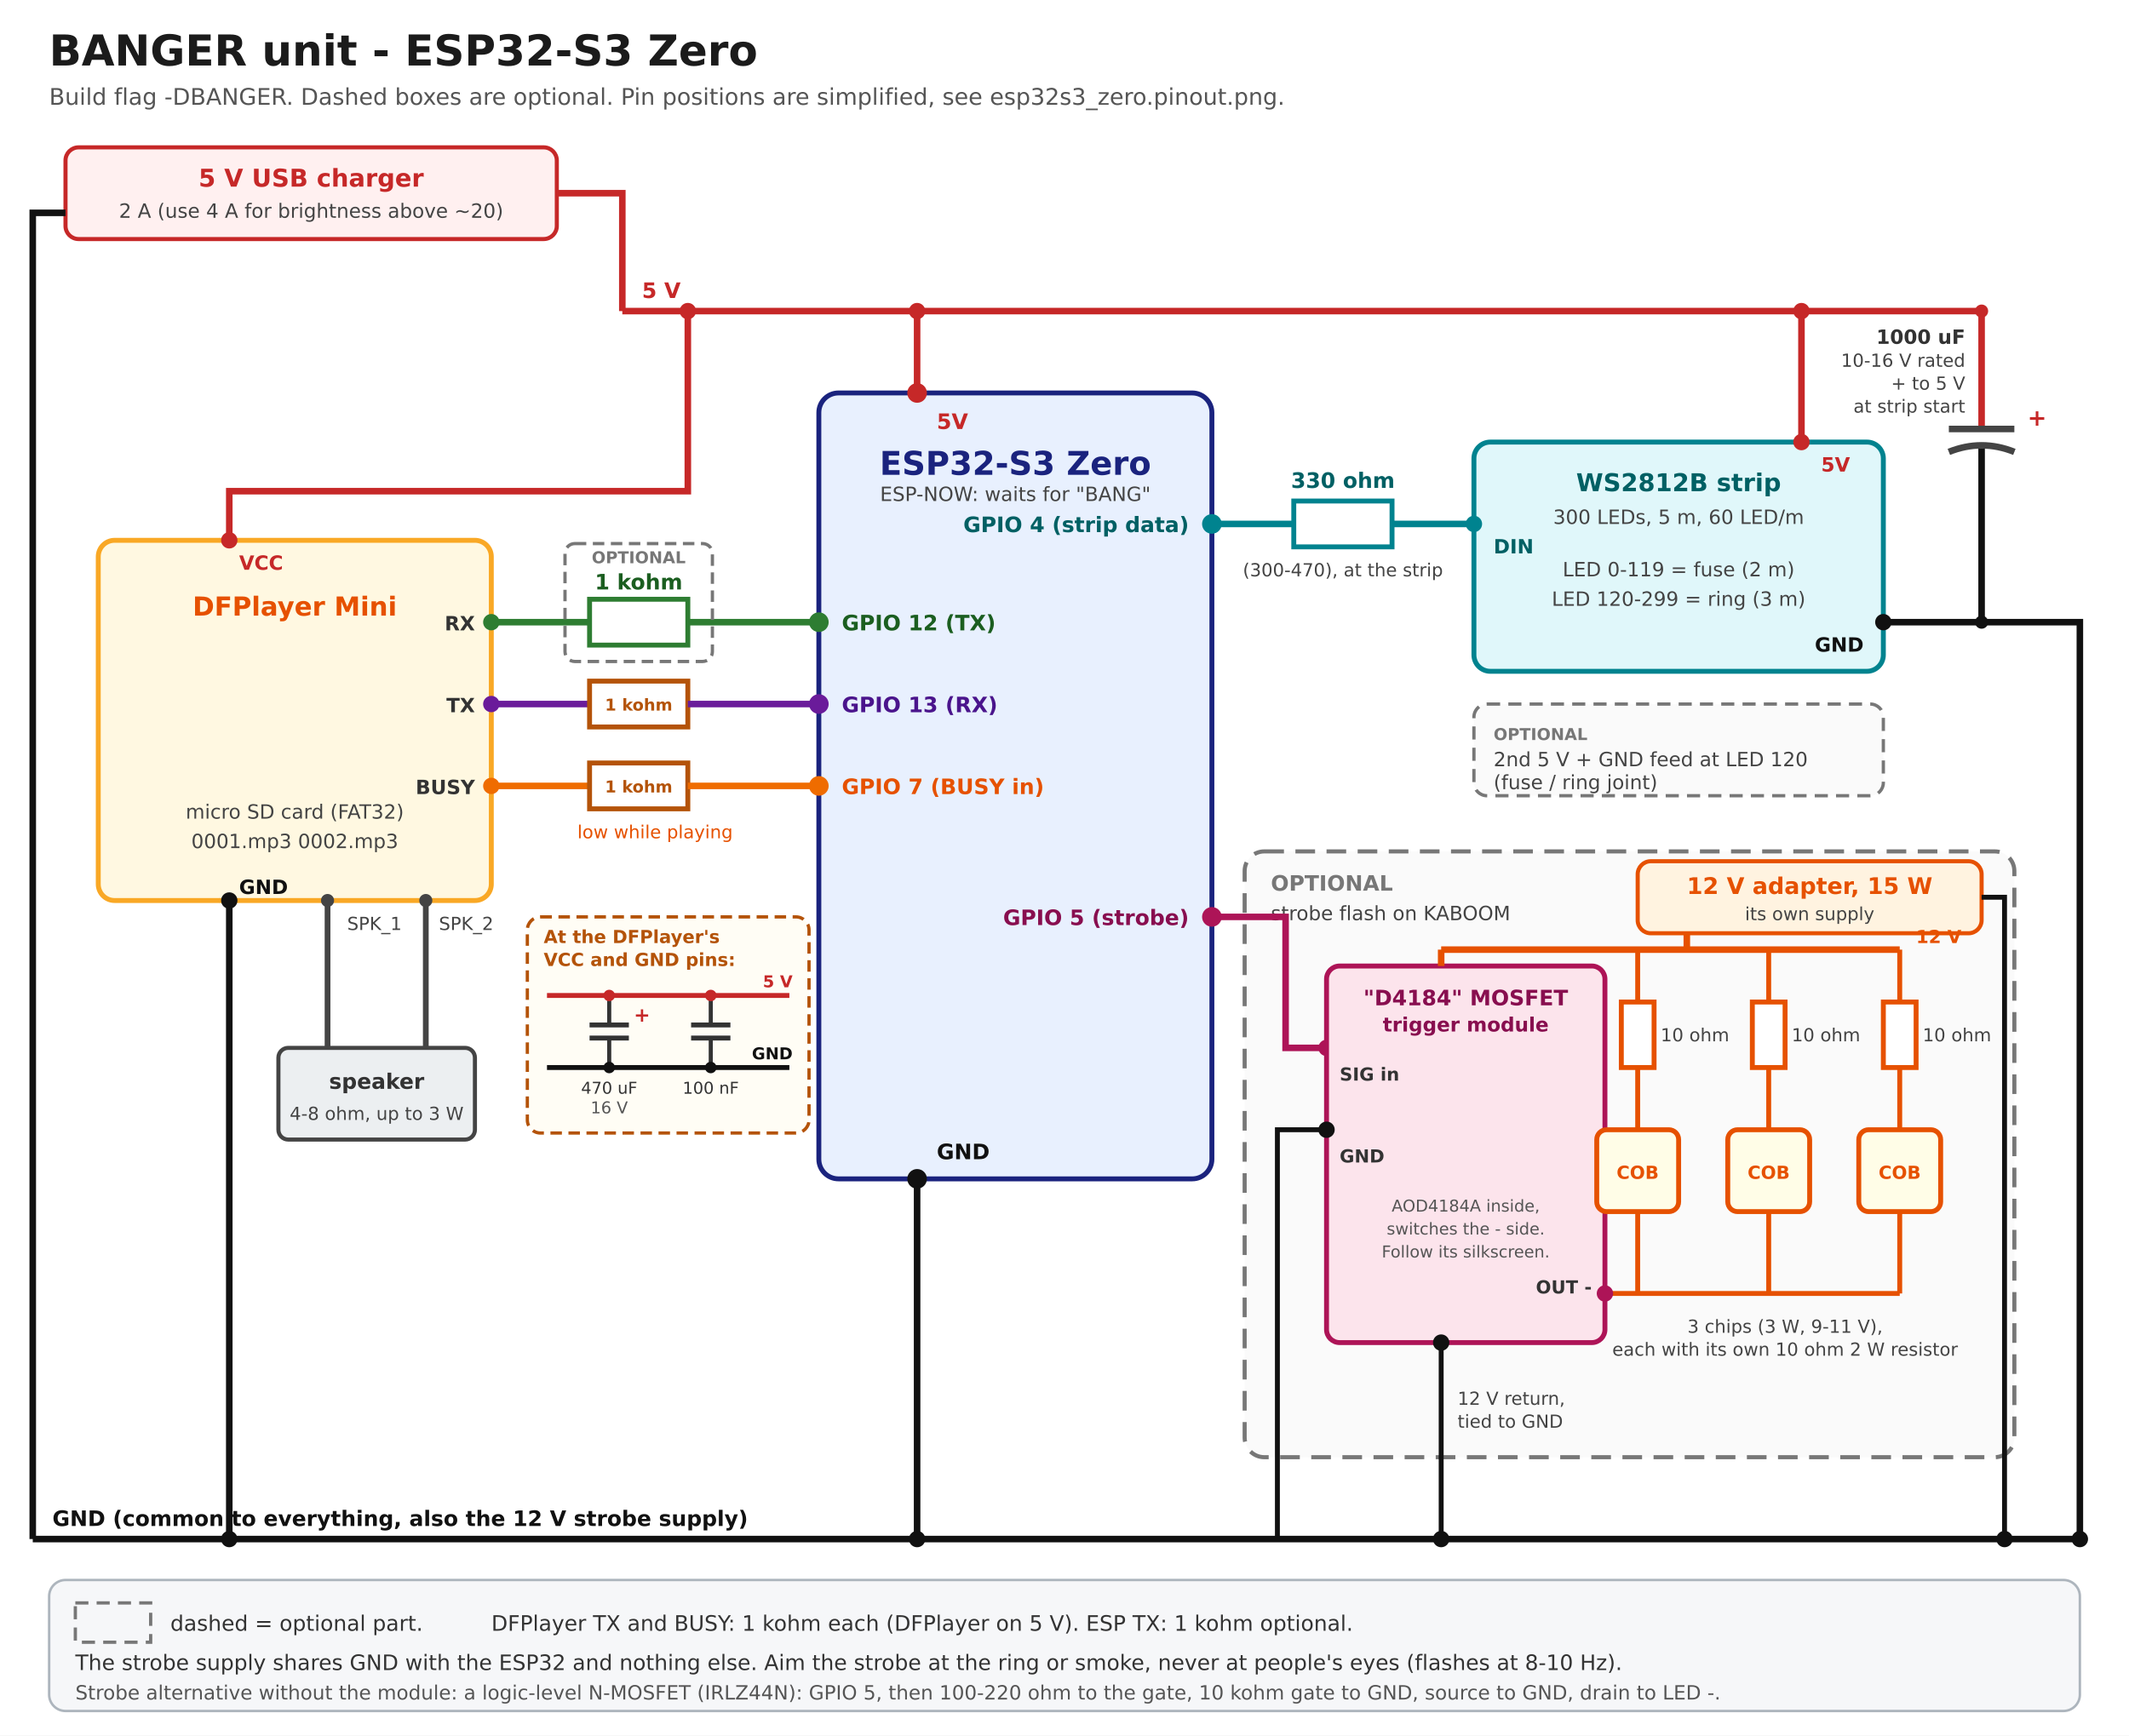
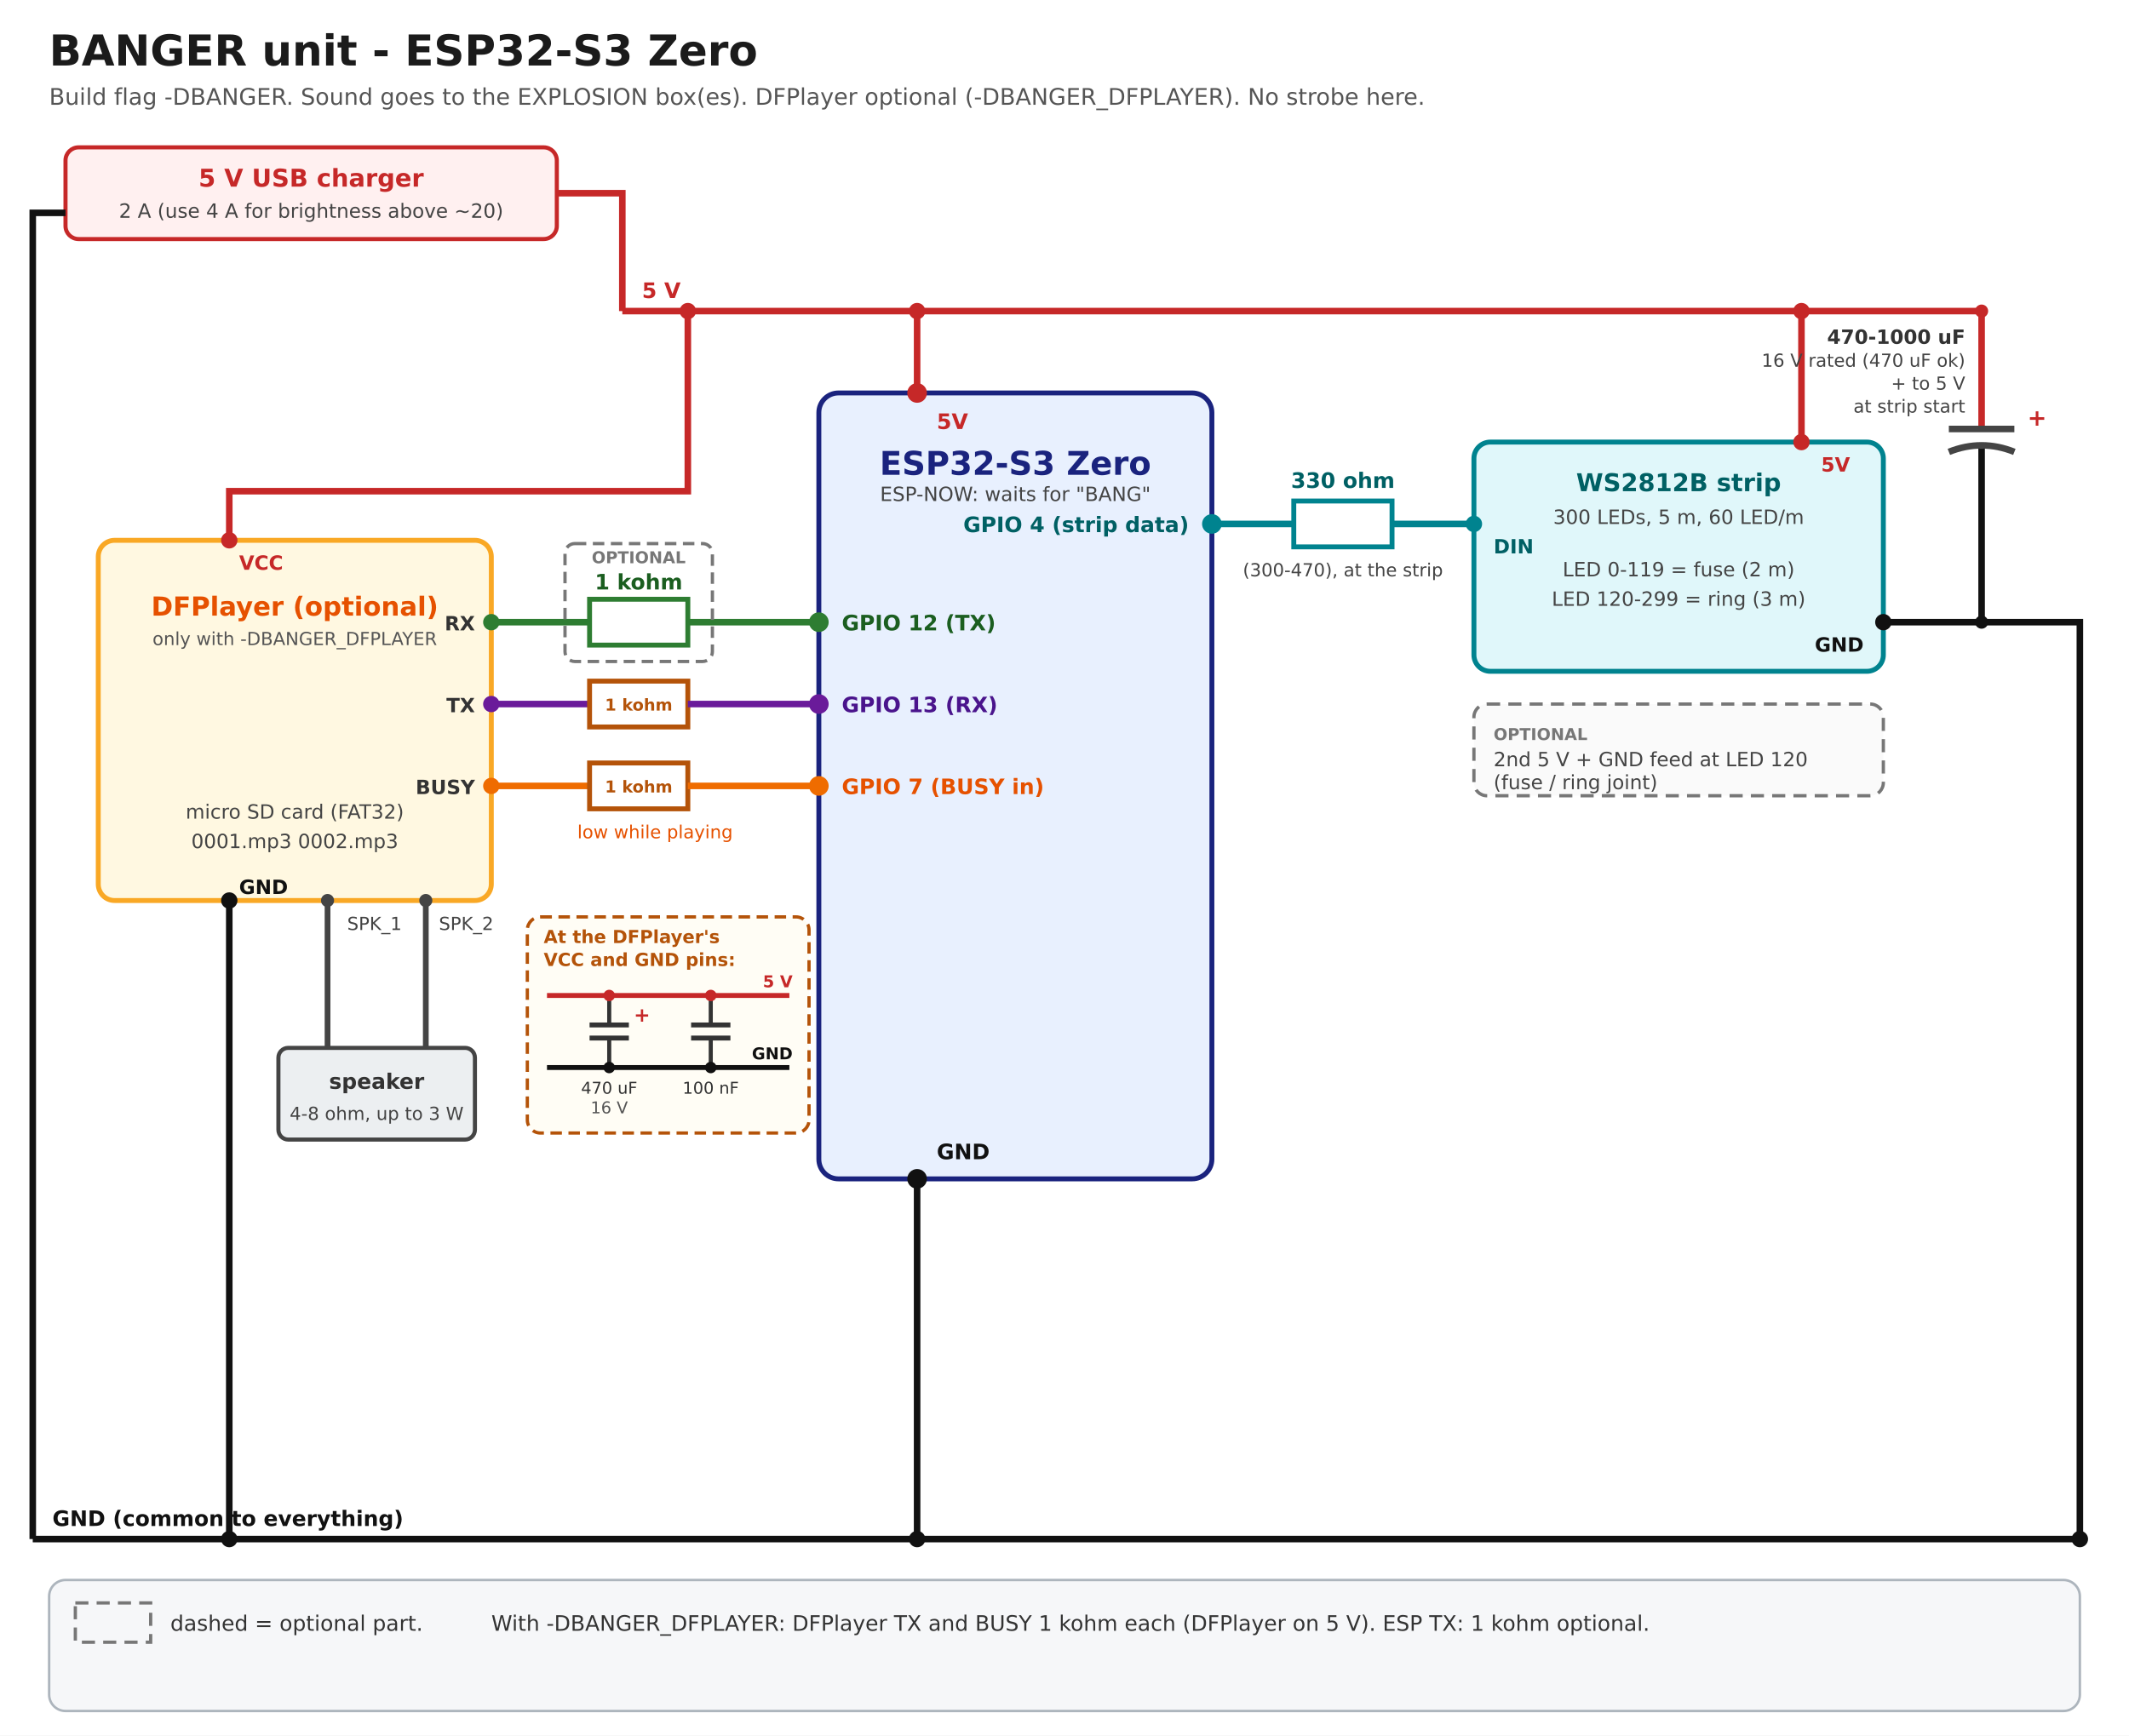
<svg xmlns="http://www.w3.org/2000/svg" viewBox="0 0 1300 1060" width="1300" height="1060" font-family="DejaVu Sans, Helvetica, Arial, sans-serif">
  <rect width="1300" height="1060" fill="#ffffff" />
  <text x="30" y="40" font-size="26" font-weight="bold" fill="#1b1b1b">BANGER unit - ESP32-S3 Zero</text>
-   <text x="30" y="64" font-size="14" fill="#555">Build flag -DBANGER. Dashed boxes are optional. Pin positions are simplified, see esp32s3_zero.pinout.png.</text>
+   <text x="30" y="64" font-size="14" fill="#555">Build flag -DBANGER. Sound goes to the EXPLOSION box(es). DFPlayer optional (-DBANGER_DFPLAYER). No strobe here.</text>
  <line x1="380" y1="190" x2="1210" y2="190" stroke="#c62828" stroke-width="4" />
  <text x="392" y="182" font-size="13" font-weight="bold" fill="#c62828">5 V</text>
  <line x1="20" y1="940" x2="1270" y2="940" stroke="#111" stroke-width="4" />
-   <text x="32" y="932" font-size="13" font-weight="bold" fill="#111">GND (common to everything, also the 12 V strobe supply)</text>
+   <text x="32" y="932" font-size="13" font-weight="bold" fill="#111">GND (common to everything)</text>
  <rect x="40" y="90" width="300" height="56" rx="8" fill="#fff0f0" stroke="#c62828" stroke-width="2.5" />
  <text x="190" y="114" font-size="15" font-weight="bold" fill="#c62828" text-anchor="middle">5 V USB charger</text>
  <text x="190" y="133" font-size="12" fill="#444" text-anchor="middle">2 A (use 4 A for brightness above ~20)</text>
  <polyline points="340,118 380,118 380,190" fill="none" stroke="#c62828" stroke-width="4" />
  <polyline points="40,130 20,130 20,940" fill="none" stroke="#111" stroke-width="4" />
  <rect x="500" y="240" width="240" height="480" rx="12" fill="#e8f0fe" stroke="#1a237e" stroke-width="3" />
  <text x="620" y="290" font-size="20" font-weight="bold" fill="#1a237e" text-anchor="middle">ESP32-S3 Zero</text>
  <text x="620" y="306" font-size="12" fill="#444" text-anchor="middle">ESP-NOW: waits for "BANG"</text>
  <circle cx="560" cy="240" r="6" fill="#c62828" />
  <line x1="560" y1="240" x2="560" y2="190" stroke="#c62828" stroke-width="4" />
  <circle cx="560" cy="190" r="5" fill="#c62828" />
  <text x="572" y="262" font-size="13" font-weight="bold" fill="#c62828">5V</text>
  <circle cx="560" cy="720" r="6" fill="#111" />
  <line x1="560" y1="720" x2="560" y2="940" stroke="#111" stroke-width="4" />
  <circle cx="560" cy="940" r="5" fill="#111" />
  <text x="572" y="708" font-size="13" font-weight="bold" fill="#111">GND</text>
  <circle cx="500" cy="380" r="6" fill="#2e7d32" />
  <text x="514" y="385" font-size="13" font-weight="bold" fill="#1b5e20">GPIO 12 (TX)</text>
  <circle cx="500" cy="430" r="6" fill="#6a1b9a" />
  <text x="514" y="435" font-size="13" font-weight="bold" fill="#4a148c">GPIO 13 (RX)</text>
  <circle cx="500" cy="480" r="6" fill="#ef6c00" />
  <text x="514" y="485" font-size="13" font-weight="bold" fill="#e65100">GPIO 7 (BUSY in)</text>
  <circle cx="740" cy="320" r="6" fill="#00838f" />
  <text x="726" y="325" font-size="13" font-weight="bold" fill="#006064" text-anchor="end">GPIO 4 (strip data)</text>
-   <circle cx="740" cy="560" r="6" fill="#ad1457" />
-   <text x="726" y="565" font-size="13" font-weight="bold" fill="#880e4f" text-anchor="end">GPIO 5 (strobe)</text>
  <rect x="60" y="330" width="240" height="220" rx="10" fill="#fff8e1" stroke="#f9a825" stroke-width="3" />
-   <text x="180" y="376" font-size="16" font-weight="bold" fill="#e65100" text-anchor="middle">DFPlayer Mini</text>
+   <text x="180" y="376" font-size="16" font-weight="bold" fill="#e65100" text-anchor="middle">DFPlayer (optional)</text>
+   <text x="180" y="394" font-size="11" fill="#555" text-anchor="middle">only with -DBANGER_DFPLAYER</text>
  <text x="180" y="500" font-size="12" fill="#444" text-anchor="middle">micro SD card (FAT32)</text>
  <text x="180" y="518" font-size="12" fill="#444" text-anchor="middle">0001.mp3  0002.mp3</text>
  <text x="290" y="385" font-size="12" font-weight="bold" fill="#333" text-anchor="end">RX</text>
  <text x="290" y="435" font-size="12" font-weight="bold" fill="#333" text-anchor="end">TX</text>
  <text x="290" y="485" font-size="12" font-weight="bold" fill="#333" text-anchor="end">BUSY</text>
  <text x="146" y="348" font-size="12" font-weight="bold" fill="#c62828">VCC</text>
  <text x="146" y="546" font-size="12" font-weight="bold" fill="#111">GND</text>
  <text x="204" y="544" font-size="11" fill="#333" transform="rotate(0)"> </text>
  <circle cx="140" cy="330" r="5" fill="#c62828" />
  <polyline points="140,330 140,300 420,300 420,190" fill="none" stroke="#c62828" stroke-width="4" />
  <circle cx="420" cy="190" r="5" fill="#c62828" />
  <circle cx="140" cy="550" r="5" fill="#111" />
  <line x1="140" y1="550" x2="140" y2="940" stroke="#111" stroke-width="4" />
  <circle cx="140" cy="940" r="5" fill="#111" />
  <circle cx="300" cy="380" r="5" fill="#2e7d32" />
  <polyline points="500,380 420,380" fill="none" stroke="#2e7d32" stroke-width="4" />
  <rect x="360" y="366" width="60" height="28" fill="#fff" stroke="#2e7d32" stroke-width="3" />
  <line x1="360" y1="380" x2="300" y2="380" stroke="#2e7d32" stroke-width="4" />
  <rect x="345" y="332" width="90" height="72" rx="6" fill="none" stroke="#777" stroke-width="2" stroke-dasharray="7 4" />
  <text x="390" y="344" font-size="10" font-weight="bold" fill="#777" text-anchor="middle">OPTIONAL</text>
  <text x="390" y="360" font-size="13" font-weight="bold" fill="#1b5e20" text-anchor="middle">1 kohm</text>
  <circle cx="300" cy="430" r="5" fill="#6a1b9a" />
  <line x1="300" y1="430" x2="360" y2="430" stroke="#6a1b9a" stroke-width="4" />
  <rect x="360" y="416" width="60" height="28" fill="#fff" stroke="#b45309" stroke-width="3" />
  <text x="390" y="434" font-size="10" font-weight="bold" fill="#b45309" text-anchor="middle">1 kohm</text>
  <line x1="420" y1="430" x2="500" y2="430" stroke="#6a1b9a" stroke-width="4" />
  <circle cx="300" cy="480" r="5" fill="#ef6c00" />
  <line x1="300" y1="480" x2="360" y2="480" stroke="#ef6c00" stroke-width="4" />
  <rect x="360" y="466" width="60" height="28" fill="#fff" stroke="#b45309" stroke-width="3" />
  <text x="390" y="484" font-size="10" font-weight="bold" fill="#b45309" text-anchor="middle">1 kohm</text>
  <line x1="420" y1="480" x2="500" y2="480" stroke="#ef6c00" stroke-width="4" />
  <text x="400" y="512" font-size="11" fill="#e65100" text-anchor="middle">low while playing</text>
  <rect x="322" y="560" width="172" height="132" rx="8" fill="#fffdf5" stroke="#b45309" stroke-width="2" stroke-dasharray="7 4" />
  <text x="332" y="576" font-size="11" font-weight="bold" fill="#b45309" text-anchor="start">At the DFPlayer's</text>
  <text x="332" y="590" font-size="11" font-weight="bold" fill="#b45309" text-anchor="start">VCC and GND pins:</text>
  <line x1="334" y1="608" x2="482" y2="608" stroke="#c62828" stroke-width="3" />
  <line x1="334" y1="652" x2="482" y2="652" stroke="#111" stroke-width="3" />
  <text x="484" y="603" font-size="10" font-weight="bold" fill="#c62828" text-anchor="end">5 V</text>
  <text x="484" y="647" font-size="10" font-weight="bold" fill="#111" text-anchor="end">GND</text>
  <line x1="372" y1="608" x2="372" y2="626" stroke="#333" stroke-width="2.5" />
  <line x1="360" y1="626" x2="384" y2="626" stroke="#333" stroke-width="3" />
  <line x1="360" y1="634" x2="384" y2="634" stroke="#333" stroke-width="3" />
  <line x1="372" y1="634" x2="372" y2="652" stroke="#333" stroke-width="2.5" />
  <circle cx="372" cy="608" r="3.5" fill="#c62828" />
  <circle cx="372" cy="652" r="3.5" fill="#111" />
  <text x="387" y="624" font-size="12" font-weight="bold" fill="#c62828" text-anchor="start">+</text>
  <line x1="434" y1="608" x2="434" y2="626" stroke="#333" stroke-width="2.5" />
  <line x1="422" y1="626" x2="446" y2="626" stroke="#333" stroke-width="3" />
  <line x1="422" y1="634" x2="446" y2="634" stroke="#333" stroke-width="3" />
  <line x1="434" y1="634" x2="434" y2="652" stroke="#333" stroke-width="2.5" />
  <circle cx="434" cy="608" r="3.5" fill="#c62828" />
  <circle cx="434" cy="652" r="3.5" fill="#111" />
  <text x="372" y="668" font-size="10" font-weight="normal" fill="#333" text-anchor="middle">470 uF</text>
  <text x="372" y="680" font-size="10" font-weight="normal" fill="#555" text-anchor="middle">16 V</text>
  <text x="434" y="668" font-size="10" font-weight="normal" fill="#333" text-anchor="middle">100 nF</text>
  <polyline points="200,550 200,640" fill="none" stroke="#444" stroke-width="3.5" />
  <polyline points="260,550 260,640" fill="none" stroke="#444" stroke-width="3.5" />
  <circle cx="200" cy="550" r="4" fill="#444" />
  <circle cx="260" cy="550" r="4" fill="#444" />
  <text x="212" y="568" font-size="11" fill="#444">SPK_1</text>
  <text x="268" y="568" font-size="11" fill="#444">SPK_2</text>
  <rect x="170" y="640" width="120" height="56" rx="6" fill="#eceff1" stroke="#444" stroke-width="2.5" />
  <text x="230" y="665" font-size="13" font-weight="bold" fill="#333" text-anchor="middle">speaker</text>
  <text x="230" y="684" font-size="11" fill="#444" text-anchor="middle">4-8 ohm, up to 3 W</text>
  <rect x="900" y="270" width="250" height="140" rx="10" fill="#e0f7fa" stroke="#00838f" stroke-width="3" />
  <text x="1025" y="300" font-size="15" font-weight="bold" fill="#006064" text-anchor="middle">WS2812B strip</text>
  <text x="1025" y="320" font-size="12" fill="#444" text-anchor="middle">300 LEDs, 5 m, 60 LED/m</text>
  <text x="1025" y="352" font-size="12" fill="#444" text-anchor="middle">LED 0-119 = fuse (2 m)</text>
  <text x="1025" y="370" font-size="12" fill="#444" text-anchor="middle">LED 120-299 = ring (3 m)</text>
  <text x="912" y="338" font-size="12" font-weight="bold" fill="#006064">DIN</text>
  <polyline points="740,320 790,320" fill="none" stroke="#00838f" stroke-width="4" />
  <rect x="790" y="306" width="60" height="28" fill="#fff" stroke="#00838f" stroke-width="3" />
  <line x1="850" y1="320" x2="900" y2="320" stroke="#00838f" stroke-width="4" />
  <circle cx="900" cy="320" r="5" fill="#00838f" />
  <text x="820" y="298" font-size="13" font-weight="bold" fill="#006064" text-anchor="middle">330 ohm</text>
  <text x="820" y="352" font-size="11" fill="#444" text-anchor="middle">(300-470), at the strip</text>
  <circle cx="1100" cy="270" r="5" fill="#c62828" />
  <line x1="1100" y1="270" x2="1100" y2="190" stroke="#c62828" stroke-width="4" />
  <circle cx="1100" cy="190" r="5" fill="#c62828" />
  <text x="1112" y="288" font-size="12" font-weight="bold" fill="#c62828">5V</text>
  <circle cx="1150" cy="380" r="5" fill="#111" />
  <polyline points="1150,380 1270,380 1270,940" fill="none" stroke="#111" stroke-width="4" />
  <circle cx="1270" cy="940" r="5" fill="#111" />
  <text x="1138" y="398" font-size="12" font-weight="bold" fill="#111" text-anchor="end">GND</text>
  <line x1="1210" y1="190" x2="1210" y2="262" stroke="#c62828" stroke-width="4" />
  <line x1="1190" y1="262" x2="1230" y2="262" stroke="#444" stroke-width="4" />
  <path d="M1190,276 Q1210,268 1230,276" fill="none" stroke="#444" stroke-width="4" />
  <text x="1238" y="260" font-size="14" font-weight="bold" fill="#c62828">+</text>
  <line x1="1210" y1="274" x2="1210" y2="380" stroke="#111" stroke-width="4" />
  <circle cx="1210" cy="190" r="4" fill="#c62828" />
  <circle cx="1210" cy="380" r="4" fill="#111" />
-   <text x="1200" y="210" font-size="12" font-weight="bold" fill="#333" text-anchor="end">1000 uF</text>
-   <text x="1200" y="224" font-size="11" fill="#444" text-anchor="end">10-16 V rated</text>
+   <text x="1200" y="210" font-size="12" font-weight="bold" fill="#333" text-anchor="end">470-1000 uF</text>
+   <text x="1200" y="224" font-size="11" fill="#444" text-anchor="end">16 V rated (470 uF ok)</text>
  <text x="1200" y="238" font-size="11" fill="#444" text-anchor="end">+ to 5 V</text>
  <text x="1200" y="252" font-size="11" fill="#444" text-anchor="end">at strip start</text>
  <rect x="900" y="430" width="250" height="56" rx="8" fill="#fafafa" stroke="#777" stroke-width="2" stroke-dasharray="8 5" />
  <text x="912" y="452" font-size="10" font-weight="bold" fill="#777">OPTIONAL</text>
  <text x="912" y="468" font-size="12" fill="#444">2nd 5 V + GND feed at LED 120</text>
  <text x="912" y="482" font-size="12" fill="#444">(fuse / ring joint)</text>
-   <rect x="760" y="520" width="470" height="370" rx="12" fill="#fafafa" stroke="#777" stroke-width="2.5" stroke-dasharray="12 7" />
-   <text x="776" y="544" font-size="13" font-weight="bold" fill="#777">OPTIONAL</text>
-   <text x="776" y="562" font-size="12" fill="#444">strobe flash on KABOOM</text>
-   <polyline points="740,560 785,560 785,640 810,640" fill="none" stroke="#ad1457" stroke-width="4" />
-   <circle cx="810" cy="640" r="5" fill="#ad1457" />
-   <rect x="810" y="590" width="170" height="230" rx="8" fill="#fce4ec" stroke="#ad1457" stroke-width="3" />
-   <text x="895" y="614" font-size="13" font-weight="bold" fill="#880e4f" text-anchor="middle">"D4184" MOSFET</text>
-   <text x="895" y="630" font-size="12" font-weight="bold" fill="#880e4f" text-anchor="middle">trigger module</text>
-   <text x="818" y="660" font-size="11" font-weight="bold" fill="#333">SIG in</text>
-   <text x="818" y="710" font-size="11" font-weight="bold" fill="#333">GND</text>
-   <text x="972" y="790" font-size="11" font-weight="bold" fill="#333" text-anchor="end">OUT -</text>
-   <text x="895" y="740" font-size="10" fill="#555" text-anchor="middle">AOD4184A inside,</text>
-   <text x="895" y="754" font-size="10" fill="#555" text-anchor="middle">switches the - side.</text>
-   <text x="895" y="768" font-size="10" fill="#555" text-anchor="middle">Follow its silkscreen.</text>
-   <circle cx="810" cy="690" r="5" fill="#111" />
-   <polyline points="810,690 780,690 780,940" fill="none" stroke="#111" stroke-width="3" />
-   <rect x="1000" y="526" width="210" height="44" rx="8" fill="#fff3e0" stroke="#e65100" stroke-width="2.5" />
-   <text x="1105" y="546" font-size="14" font-weight="bold" fill="#e65100" text-anchor="middle">12 V adapter, 15 W</text>
-   <text x="1105" y="562" font-size="11" fill="#444" text-anchor="middle">its own supply</text>
-   <polyline points="1030,570 1030,580" fill="none" stroke="#e65100" stroke-width="4" />
-   <line x1="1160" y1="580" x2="880" y2="580" stroke="#e65100" stroke-width="4" />
-   <line x1="880" y1="580" x2="880" y2="590" stroke="#e65100" stroke-width="4" />
-   <text x="1170" y="576" font-size="11" font-weight="bold" fill="#e65100">12 V</text>
-   <polyline points="1210,548 1224,548 1224,940" fill="none" stroke="#111" stroke-width="3" />
-   <circle cx="1224" cy="940" r="5" fill="#111" />
-   <g stroke="#e65100" stroke-width="3" fill="none">
-     <line x1="1000" y1="580" x2="1000" y2="612" />
-     <line x1="1080" y1="580" x2="1080" y2="612" />
-     <line x1="1160" y1="580" x2="1160" y2="612" />
-     <line x1="1000" y1="652" x2="1000" y2="690" />
-     <line x1="1080" y1="652" x2="1080" y2="690" />
-     <line x1="1160" y1="652" x2="1160" y2="690" />
-     <line x1="1000" y1="740" x2="1000" y2="790" />
-     <line x1="1080" y1="740" x2="1080" y2="790" />
-     <line x1="1160" y1="740" x2="1160" y2="790" />
-     <line x1="1160" y1="790" x2="980" y2="790" />
-   </g>
-   <g fill="#fff" stroke="#e65100" stroke-width="3">
-     <rect x="990" y="612" width="20" height="40" />
-     <rect x="1070" y="612" width="20" height="40" />
-     <rect x="1150" y="612" width="20" height="40" />
-   </g>
-   <g fill="#fffde7" stroke="#e65100" stroke-width="3">
-     <rect x="975" y="690" width="50" height="50" rx="6" />
-     <rect x="1055" y="690" width="50" height="50" rx="6" />
-     <rect x="1135" y="690" width="50" height="50" rx="6" />
-   </g>
-   <text x="1000" y="720" font-size="11" font-weight="bold" fill="#e65100" text-anchor="middle">COB</text>
-   <text x="1080" y="720" font-size="11" font-weight="bold" fill="#e65100" text-anchor="middle">COB</text>
-   <text x="1160" y="720" font-size="11" font-weight="bold" fill="#e65100" text-anchor="middle">COB</text>
-   <text x="1014" y="636" font-size="11" fill="#444">10 ohm</text>
-   <text x="1094" y="636" font-size="11" fill="#444">10 ohm</text>
-   <text x="1174" y="636" font-size="11" fill="#444">10 ohm</text>
-   <text x="1090" y="814" font-size="11" fill="#444" text-anchor="middle">3 chips (3 W, 9-11 V),</text>
-   <text x="1090" y="828" font-size="11" fill="#444" text-anchor="middle">each with its own 10 ohm 2 W resistor</text>
-   <circle cx="980" cy="790" r="5" fill="#ad1457" />
-   <circle cx="880" cy="820" r="5" fill="#111" />
-   <polyline points="880,820 880,940" fill="none" stroke="#111" stroke-width="3" />
-   <text x="890" y="858" font-size="11" fill="#444">12 V return,</text>
-   <text x="890" y="872" font-size="11" fill="#444">tied to GND</text>
-   <circle cx="880" cy="940" r="5" fill="#111" />
  <rect x="30" y="965" width="1240" height="80" rx="10" fill="#f6f7f9" stroke="#adb5bd" stroke-width="1.5" />
  <rect x="46" y="979" width="46" height="24" fill="none" stroke="#777" stroke-width="2" stroke-dasharray="8 5" />
  <text x="104" y="996" font-size="13" fill="#333">dashed = optional part.</text>
-   <text x="300" y="996" font-size="13" fill="#333">DFPlayer TX and BUSY: 1 kohm each (DFPlayer on 5 V). ESP TX: 1 kohm optional.</text>
-   <text x="46" y="1020" font-size="13" fill="#333">The strobe supply shares GND with the ESP32 and nothing else. Aim the strobe at the ring or smoke, never at people's eyes (flashes at 8-10 Hz).</text>
-   <text x="46" y="1038" font-size="12" fill="#555">Strobe alternative without the module: a logic-level N-MOSFET (IRLZ44N): GPIO 5, then 100-220 ohm to the gate, 10 kohm gate to GND, source to GND, drain to LED -.</text>
+   <text x="300" y="996" font-size="13" fill="#333">With -DBANGER_DFPLAYER: DFPlayer TX and BUSY 1 kohm each (DFPlayer on 5 V). ESP TX: 1 kohm optional.</text>
</svg>
